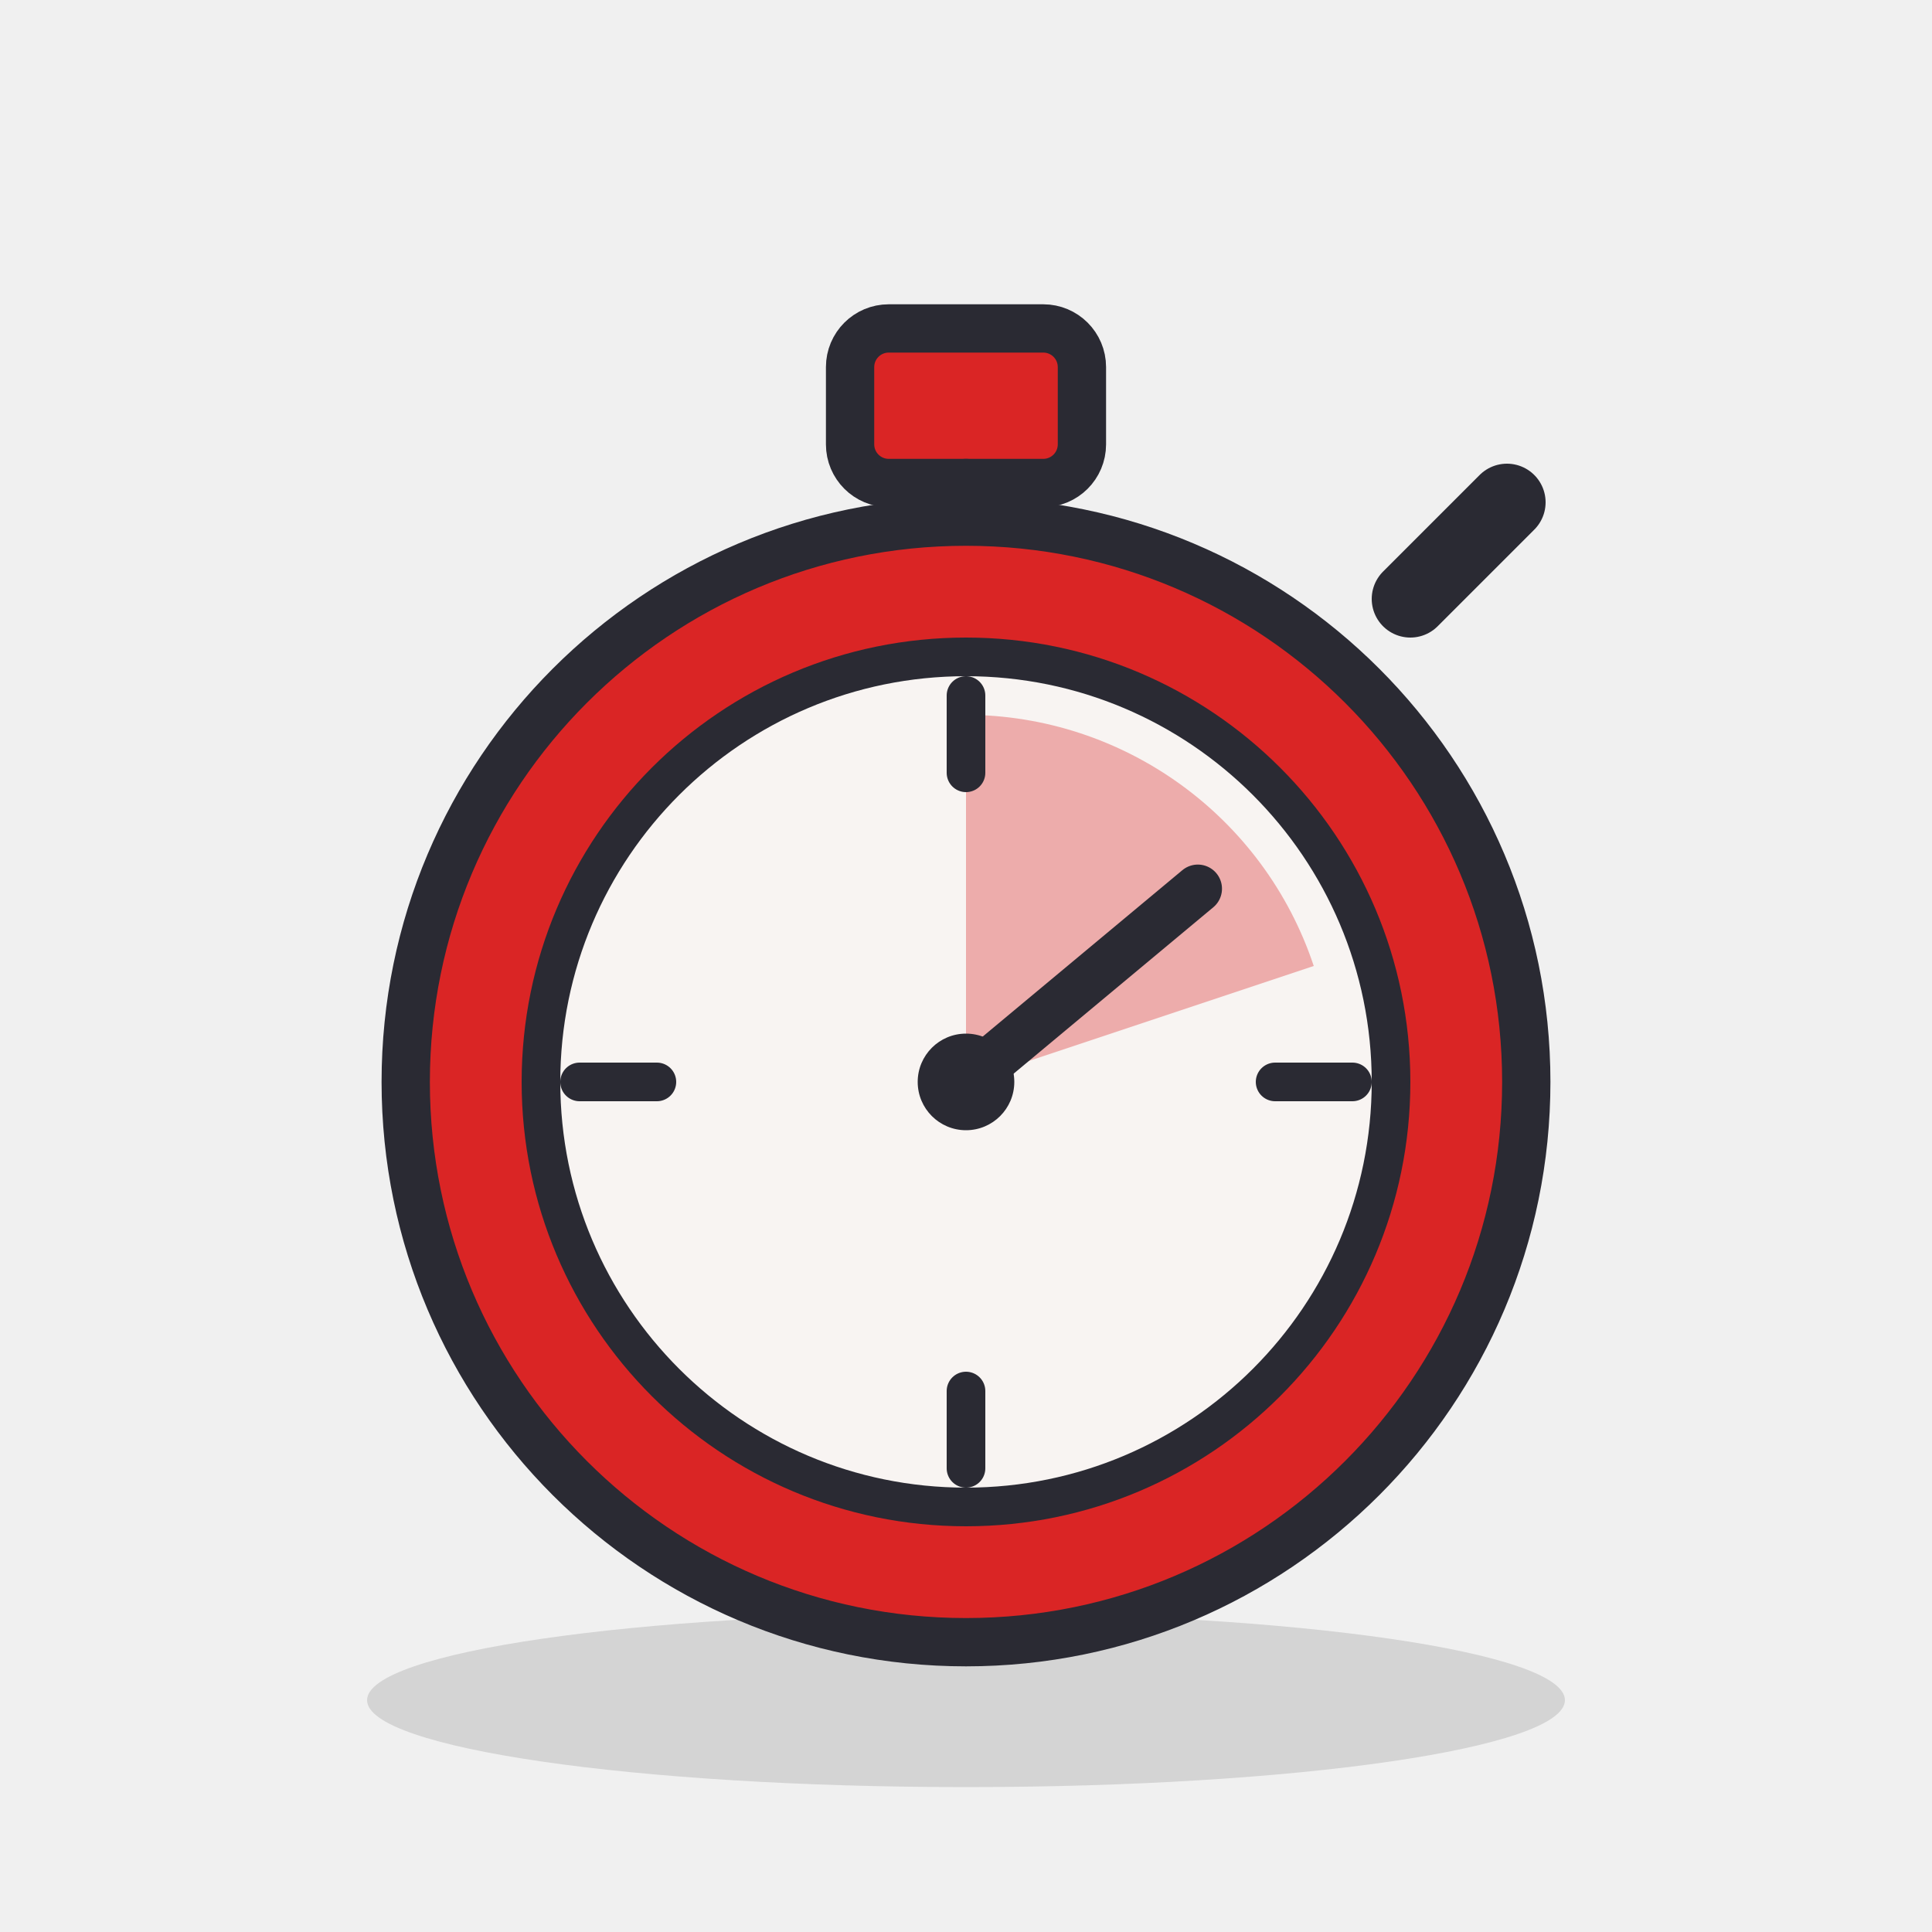
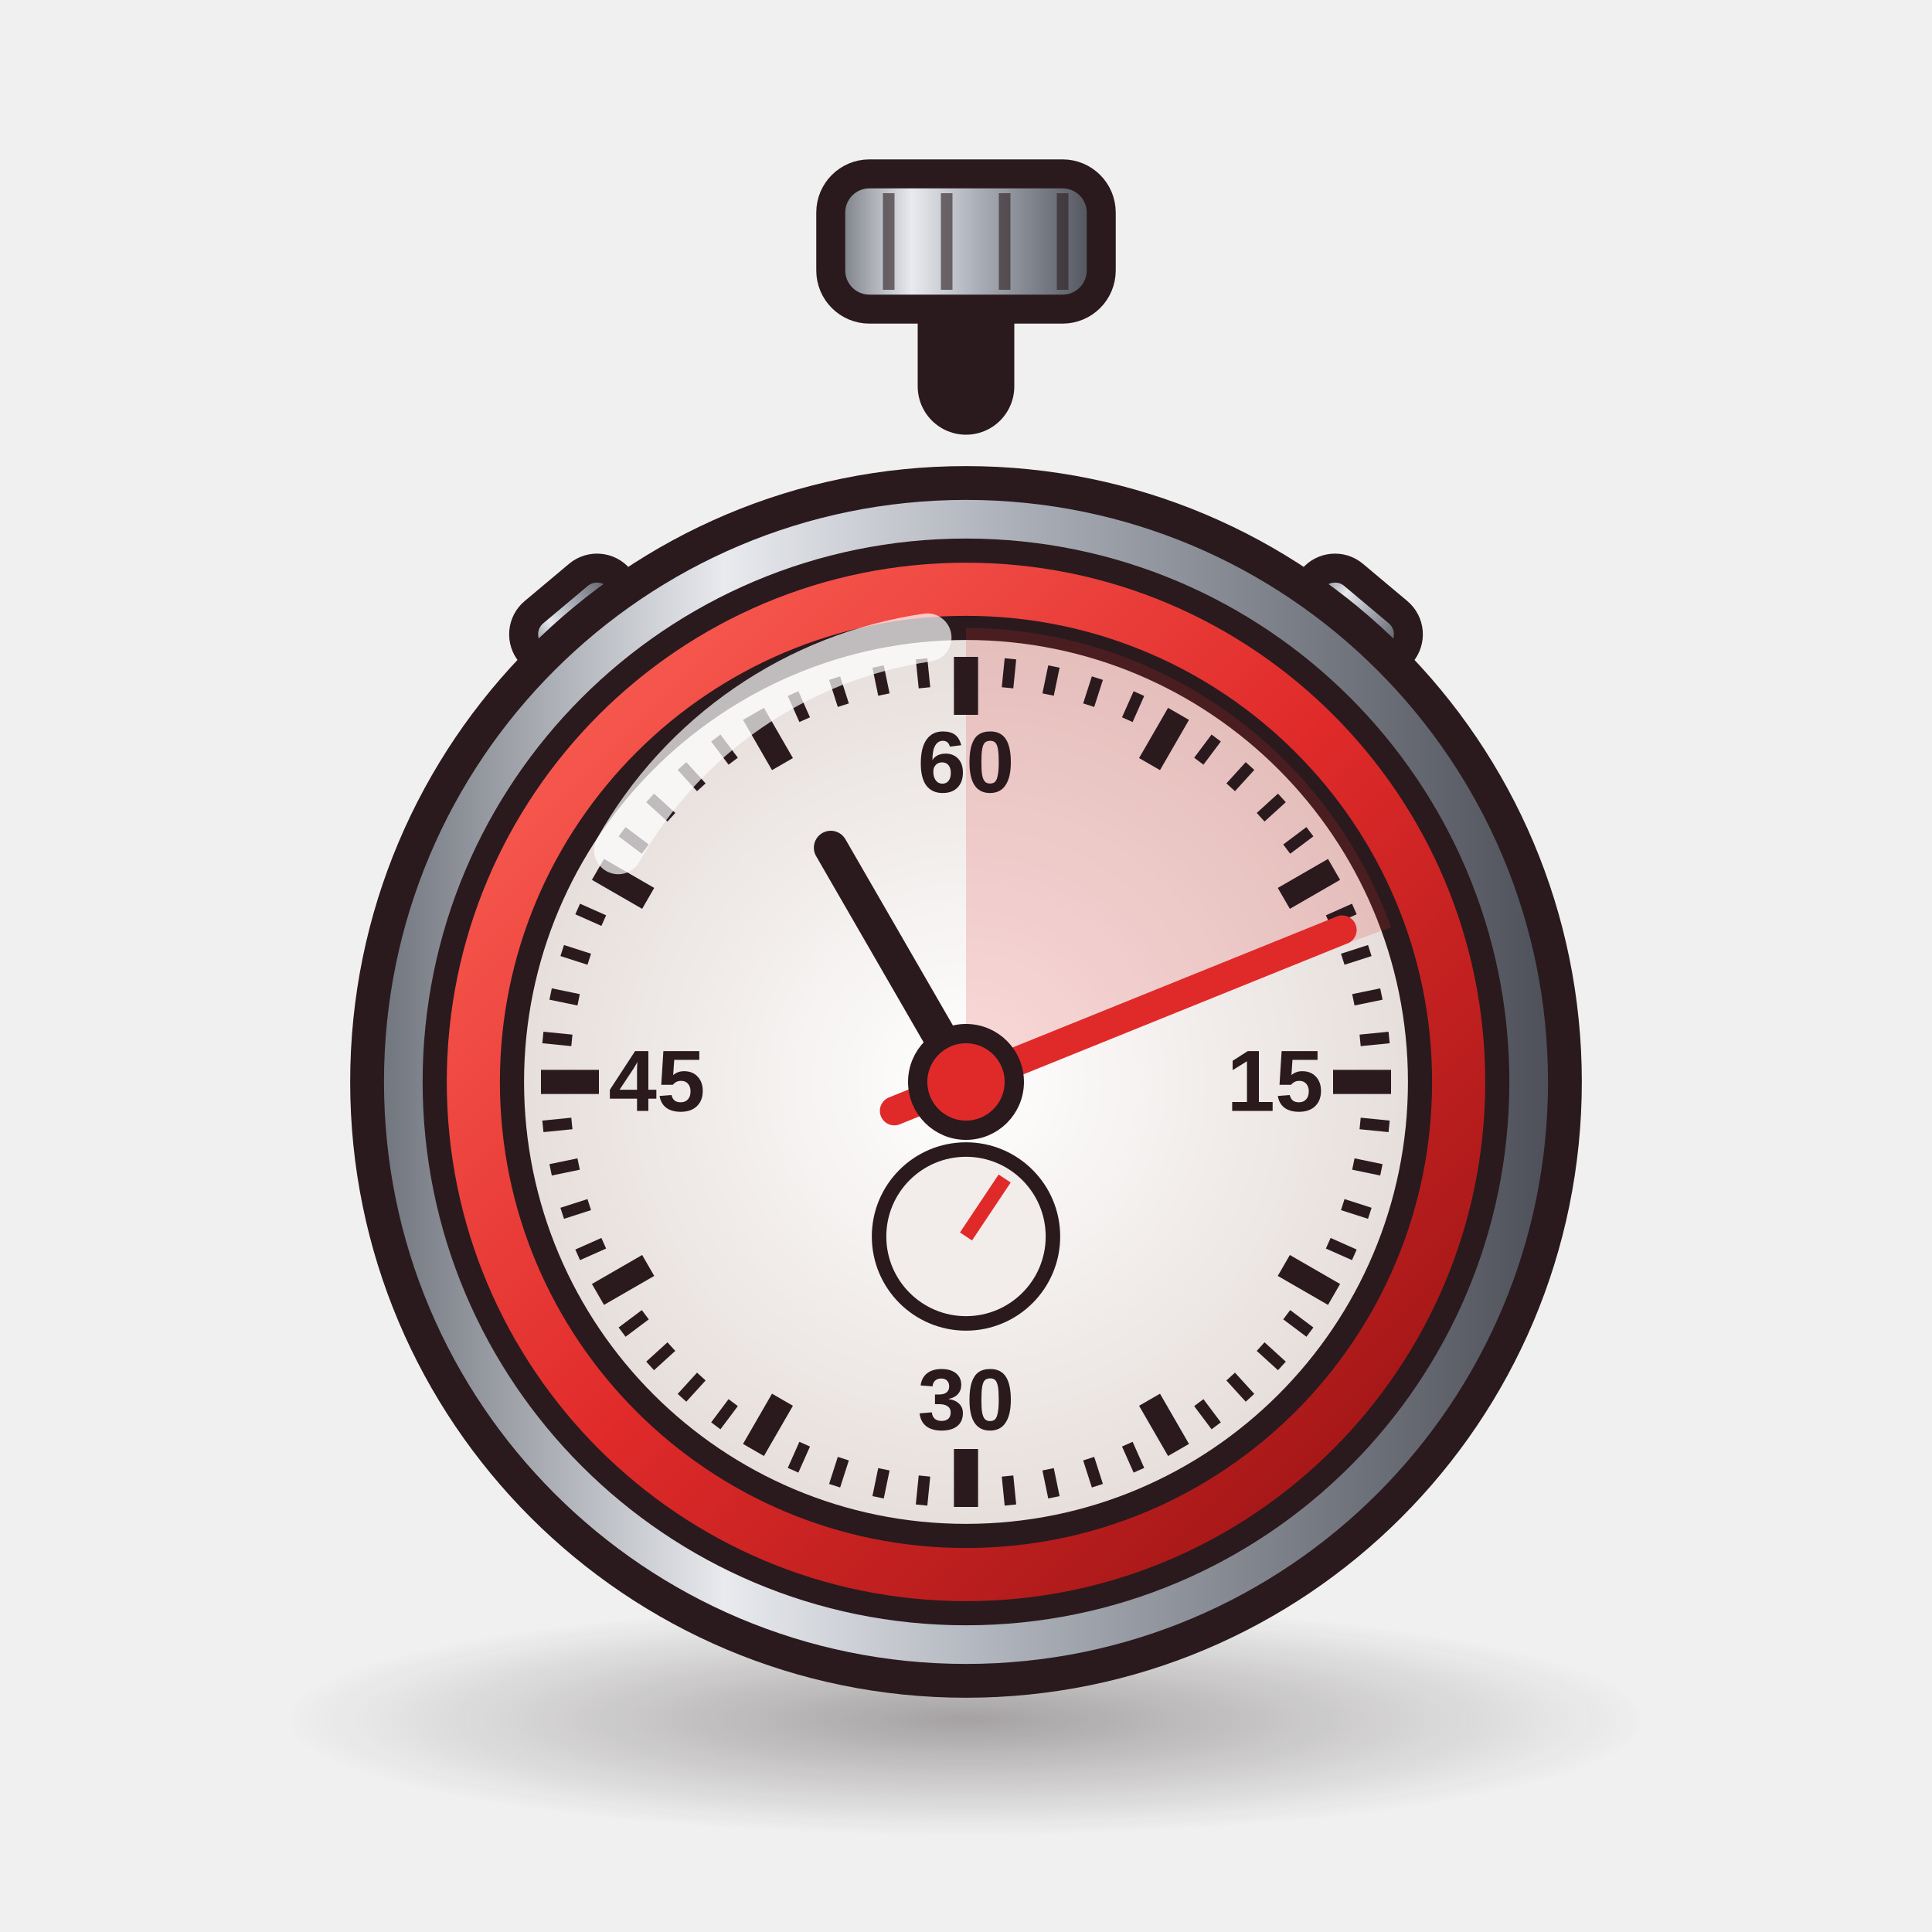
<svg xmlns="http://www.w3.org/2000/svg" viewBox="0 0 200 200">
-   <ellipse cx="100" cy="176" rx="62" ry="9" fill="#000" opacity=".12" />
-   <g stroke="#2a2a33" stroke-width="5" stroke-linejoin="round" stroke-linecap="round">
-     <rect x="88" y="34" width="24" height="16" rx="4" fill="#da2525" />
-     <path d="M100 50V58" />
-     <path d="M146 62L156 52" stroke-width="8" />
-     <circle cx="100" cy="112" r="58" fill="#da2525" />
-     <circle cx="100" cy="112" r="44" fill="#f8f4f2" stroke-width="4" />
+   <defs>
+     <radialGradient id="sh" cx="0.5" cy="0.5" r="0.5">
+       <stop offset="0" stop-color="#1a1014" stop-opacity="0.35" />
+       <stop offset="1" stop-color="#1a1014" stop-opacity="0" />
+     </radialGradient>
+     <linearGradient id="red" x1="0" y1="0" x2="1" y2="1">
+       <stop offset="0" stop-color="#ff6a5c" />
+       <stop offset="0.5" stop-color="#e02a2a" />
+       <stop offset="1" stop-color="#8f1010" />
+     </linearGradient>
+     <linearGradient id="metal" x1="0" y1="0" x2="1" y2="0">
+       <stop offset="0" stop-color="#6b6f78" />
+       <stop offset="0.3" stop-color="#e8eaee" />
+       <stop offset="0.55" stop-color="#a9adb6" />
+       <stop offset="1" stop-color="#4a4d55" />
+     </linearGradient>
+     <linearGradient id="wh" x1="0" y1="0" x2="1" y2="1">
+       <stop offset="0" stop-color="#ffffff" />
+       <stop offset="1" stop-color="#d9d2d0" />
+     </linearGradient>
+     <radialGradient id="face" cx="0.5" cy="0.5" r="0.5">
+       <stop offset="0" stop-color="#ffffff" />
+       <stop offset="1" stop-color="#e6dedb" />
+     </radialGradient>
+   </defs>
+   <ellipse cx="100" cy="178" rx="70" ry="12" fill="url(#sh)" />
+   <path d="M100 26V40" stroke="#2a1a1e" stroke-width="10" stroke-linecap="round" />
+   <rect x="86" y="18" width="28" height="14" rx="4" fill="url(#metal)" stroke="#2a1a1e" stroke-width="3" />
+   <g stroke="#2a1a1e" stroke-width="1.2" opacity=".6">
+     <path d="M92 20V30M98 20V30M104 20V30M110 20V30" />
  </g>
-   <path d="M100 74A38 38 0 0 1 136 100L100 112Z" fill="#da2525" opacity=".35" />
-   <g stroke="#2a2a33" stroke-width="4" stroke-linecap="round">
-     <path d="M100 72V80M140 112H132M100 152V144M60 112H68" />
-     <path d="M100 112L124 92" stroke-width="5" />
+   <g transform="rotate(40 100 112)">
+     <rect x="94" y="46" width="12" height="12" rx="3" fill="url(#metal)" stroke="#2a1a1e" stroke-width="3" />
  </g>
-   <circle cx="100" cy="112" r="5" fill="#2a2a33" />
+   <g transform="rotate(-40 100 112)">
+     <rect x="94" y="46" width="12" height="12" rx="3" fill="url(#metal)" stroke="#2a1a1e" stroke-width="3" />
+   </g>
+   <circle cx="100" cy="112" r="62" fill="url(#metal)" stroke="#2a1a1e" stroke-width="3.5" />
+   <circle cx="100" cy="112" r="55" fill="url(#red)" stroke="#2a1a1e" stroke-width="2.5" />
+   <circle cx="100" cy="112" r="47" fill="url(#face)" stroke="#2a1a1e" stroke-width="2.5" />
+   <path d="M100 112L100 65A47 47 0 0 1 144 96Z" fill="#e02a2a" opacity=".18" />
+   <path d="M100.0 68.0L100.0 74.0" stroke="#2a1a1e" stroke-width="2.5" />
+   <path d="M104.6 68.2L104.3 71.2" stroke="#2a1a1e" stroke-width="1.2" />
+   <path d="M109.1 69.0L108.5 71.9" stroke="#2a1a1e" stroke-width="1.2" />
+   <path d="M113.6 70.2L112.7 73.0" stroke="#2a1a1e" stroke-width="1.2" />
+   <path d="M117.9 71.8L116.7 74.5" stroke="#2a1a1e" stroke-width="1.2" />
+   <path d="M122.0 73.9L119.0 79.1" stroke="#2a1a1e" stroke-width="2.5" />
+   <path d="M125.9 76.4L124.1 78.8" stroke="#2a1a1e" stroke-width="1.2" />
+   <path d="M129.4 79.3L127.4 81.5" stroke="#2a1a1e" stroke-width="1.2" />
+   <path d="M132.7 82.6L130.5 84.6" stroke="#2a1a1e" stroke-width="1.2" />
+   <path d="M135.6 86.1L133.2 87.9" stroke="#2a1a1e" stroke-width="1.2" />
+   <path d="M138.1 90.0L132.9 93.0" stroke="#2a1a1e" stroke-width="2.5" />
+   <path d="M140.2 94.1L137.5 95.3" stroke="#2a1a1e" stroke-width="1.2" />
+   <path d="M141.8 98.4L139.0 99.3" stroke="#2a1a1e" stroke-width="1.2" />
+   <path d="M143.0 102.9L140.1 103.5" stroke="#2a1a1e" stroke-width="1.2" />
+   <path d="M143.8 107.4L140.8 107.7" stroke="#2a1a1e" stroke-width="1.2" />
+   <path d="M144.0 112.0L138.0 112.0" stroke="#2a1a1e" stroke-width="2.5" />
+   <path d="M143.8 116.6L140.8 116.3" stroke="#2a1a1e" stroke-width="1.2" />
+   <path d="M143.0 121.1L140.1 120.5" stroke="#2a1a1e" stroke-width="1.2" />
+   <path d="M141.8 125.6L139.0 124.7" stroke="#2a1a1e" stroke-width="1.2" />
+   <path d="M140.2 129.9L137.5 128.7" stroke="#2a1a1e" stroke-width="1.2" />
+   <path d="M138.1 134.0L132.9 131.0" stroke="#2a1a1e" stroke-width="2.5" />
+   <path d="M135.6 137.9L133.2 136.1" stroke="#2a1a1e" stroke-width="1.2" />
+   <path d="M132.7 141.4L130.5 139.4" stroke="#2a1a1e" stroke-width="1.2" />
+   <path d="M129.4 144.7L127.4 142.5" stroke="#2a1a1e" stroke-width="1.2" />
+   <path d="M125.9 147.6L124.1 145.2" stroke="#2a1a1e" stroke-width="1.2" />
+   <path d="M122.0 150.1L119.0 144.9" stroke="#2a1a1e" stroke-width="2.5" />
+   <path d="M117.9 152.2L116.7 149.5" stroke="#2a1a1e" stroke-width="1.2" />
+   <path d="M113.6 153.8L112.7 151.0" stroke="#2a1a1e" stroke-width="1.2" />
+   <path d="M109.1 155.0L108.5 152.1" stroke="#2a1a1e" stroke-width="1.2" />
+   <path d="M104.6 155.8L104.3 152.8" stroke="#2a1a1e" stroke-width="1.2" />
+   <path d="M100.0 156.0L100.0 150.0" stroke="#2a1a1e" stroke-width="2.5" />
+   <path d="M95.4 155.8L95.7 152.8" stroke="#2a1a1e" stroke-width="1.2" />
+   <path d="M90.9 155.0L91.5 152.1" stroke="#2a1a1e" stroke-width="1.2" />
+   <path d="M86.4 153.8L87.3 151.0" stroke="#2a1a1e" stroke-width="1.2" />
+   <path d="M82.1 152.2L83.3 149.5" stroke="#2a1a1e" stroke-width="1.2" />
+   <path d="M78.0 150.1L81.0 144.9" stroke="#2a1a1e" stroke-width="2.5" />
+   <path d="M74.1 147.6L75.9 145.2" stroke="#2a1a1e" stroke-width="1.2" />
+   <path d="M70.6 144.7L72.6 142.5" stroke="#2a1a1e" stroke-width="1.2" />
+   <path d="M67.3 141.4L69.5 139.4" stroke="#2a1a1e" stroke-width="1.2" />
+   <path d="M64.4 137.9L66.8 136.1" stroke="#2a1a1e" stroke-width="1.2" />
+   <path d="M61.9 134.0L67.1 131.0" stroke="#2a1a1e" stroke-width="2.5" />
+   <path d="M59.8 129.9L62.5 128.7" stroke="#2a1a1e" stroke-width="1.2" />
+   <path d="M58.2 125.6L61.0 124.7" stroke="#2a1a1e" stroke-width="1.2" />
+   <path d="M57.0 121.1L59.9 120.5" stroke="#2a1a1e" stroke-width="1.2" />
+   <path d="M56.2 116.6L59.2 116.3" stroke="#2a1a1e" stroke-width="1.2" />
+   <path d="M56.0 112.0L62.0 112.0" stroke="#2a1a1e" stroke-width="2.5" />
+   <path d="M56.2 107.4L59.2 107.7" stroke="#2a1a1e" stroke-width="1.2" />
+   <path d="M57.0 102.9L59.9 103.5" stroke="#2a1a1e" stroke-width="1.2" />
+   <path d="M58.2 98.4L61.0 99.3" stroke="#2a1a1e" stroke-width="1.2" />
+   <path d="M59.8 94.1L62.5 95.3" stroke="#2a1a1e" stroke-width="1.2" />
+   <path d="M61.9 90.0L67.1 93.0" stroke="#2a1a1e" stroke-width="2.5" />
+   <path d="M64.4 86.1L66.8 87.9" stroke="#2a1a1e" stroke-width="1.2" />
+   <path d="M67.3 82.6L69.5 84.6" stroke="#2a1a1e" stroke-width="1.2" />
+   <path d="M70.6 79.3L72.6 81.5" stroke="#2a1a1e" stroke-width="1.2" />
+   <path d="M74.1 76.4L75.9 78.8" stroke="#2a1a1e" stroke-width="1.2" />
+   <path d="M78.0 73.9L81.0 79.1" stroke="#2a1a1e" stroke-width="2.5" />
+   <path d="M82.1 71.8L83.3 74.5" stroke="#2a1a1e" stroke-width="1.2" />
+   <path d="M86.4 70.2L87.3 73.0" stroke="#2a1a1e" stroke-width="1.2" />
+   <path d="M90.9 69.0L91.5 71.9" stroke="#2a1a1e" stroke-width="1.2" />
+   <path d="M95.4 68.2L95.7 71.2" stroke="#2a1a1e" stroke-width="1.2" />
+   <g font-family="Arial, sans-serif" font-weight="bold" font-size="9" fill="#2a1a1e" text-anchor="middle">
+     <text x="100" y="82">60</text>
+     <text x="132" y="115">15</text>
+     <text x="100" y="148">30</text>
+     <text x="68" y="115">45</text>
+   </g>
+   <circle cx="100" cy="128" r="9" fill="#f2ecea" stroke="#2a1a1e" stroke-width="1.5" />
+   <path d="M100 128L104 122" stroke="#e02a2a" stroke-width="1.5" />
+   <path d="M100 120L100 70" stroke="#e02a2a" stroke-width="3" stroke-linecap="round" transform="rotate(68 100 112)" />
+   <path d="M100 112L100 84" stroke="#2a1a1e" stroke-width="3.5" stroke-linecap="round" transform="rotate(-30 100 112)" />
+   <circle cx="100" cy="112" r="5" fill="#e02a2a" stroke="#2a1a1e" stroke-width="2" />
+   <path d="M64 88A44 44 0 0 1 96 66" fill="none" stroke="#fff" stroke-width="5" stroke-linecap="round" opacity=".7" />
</svg>
